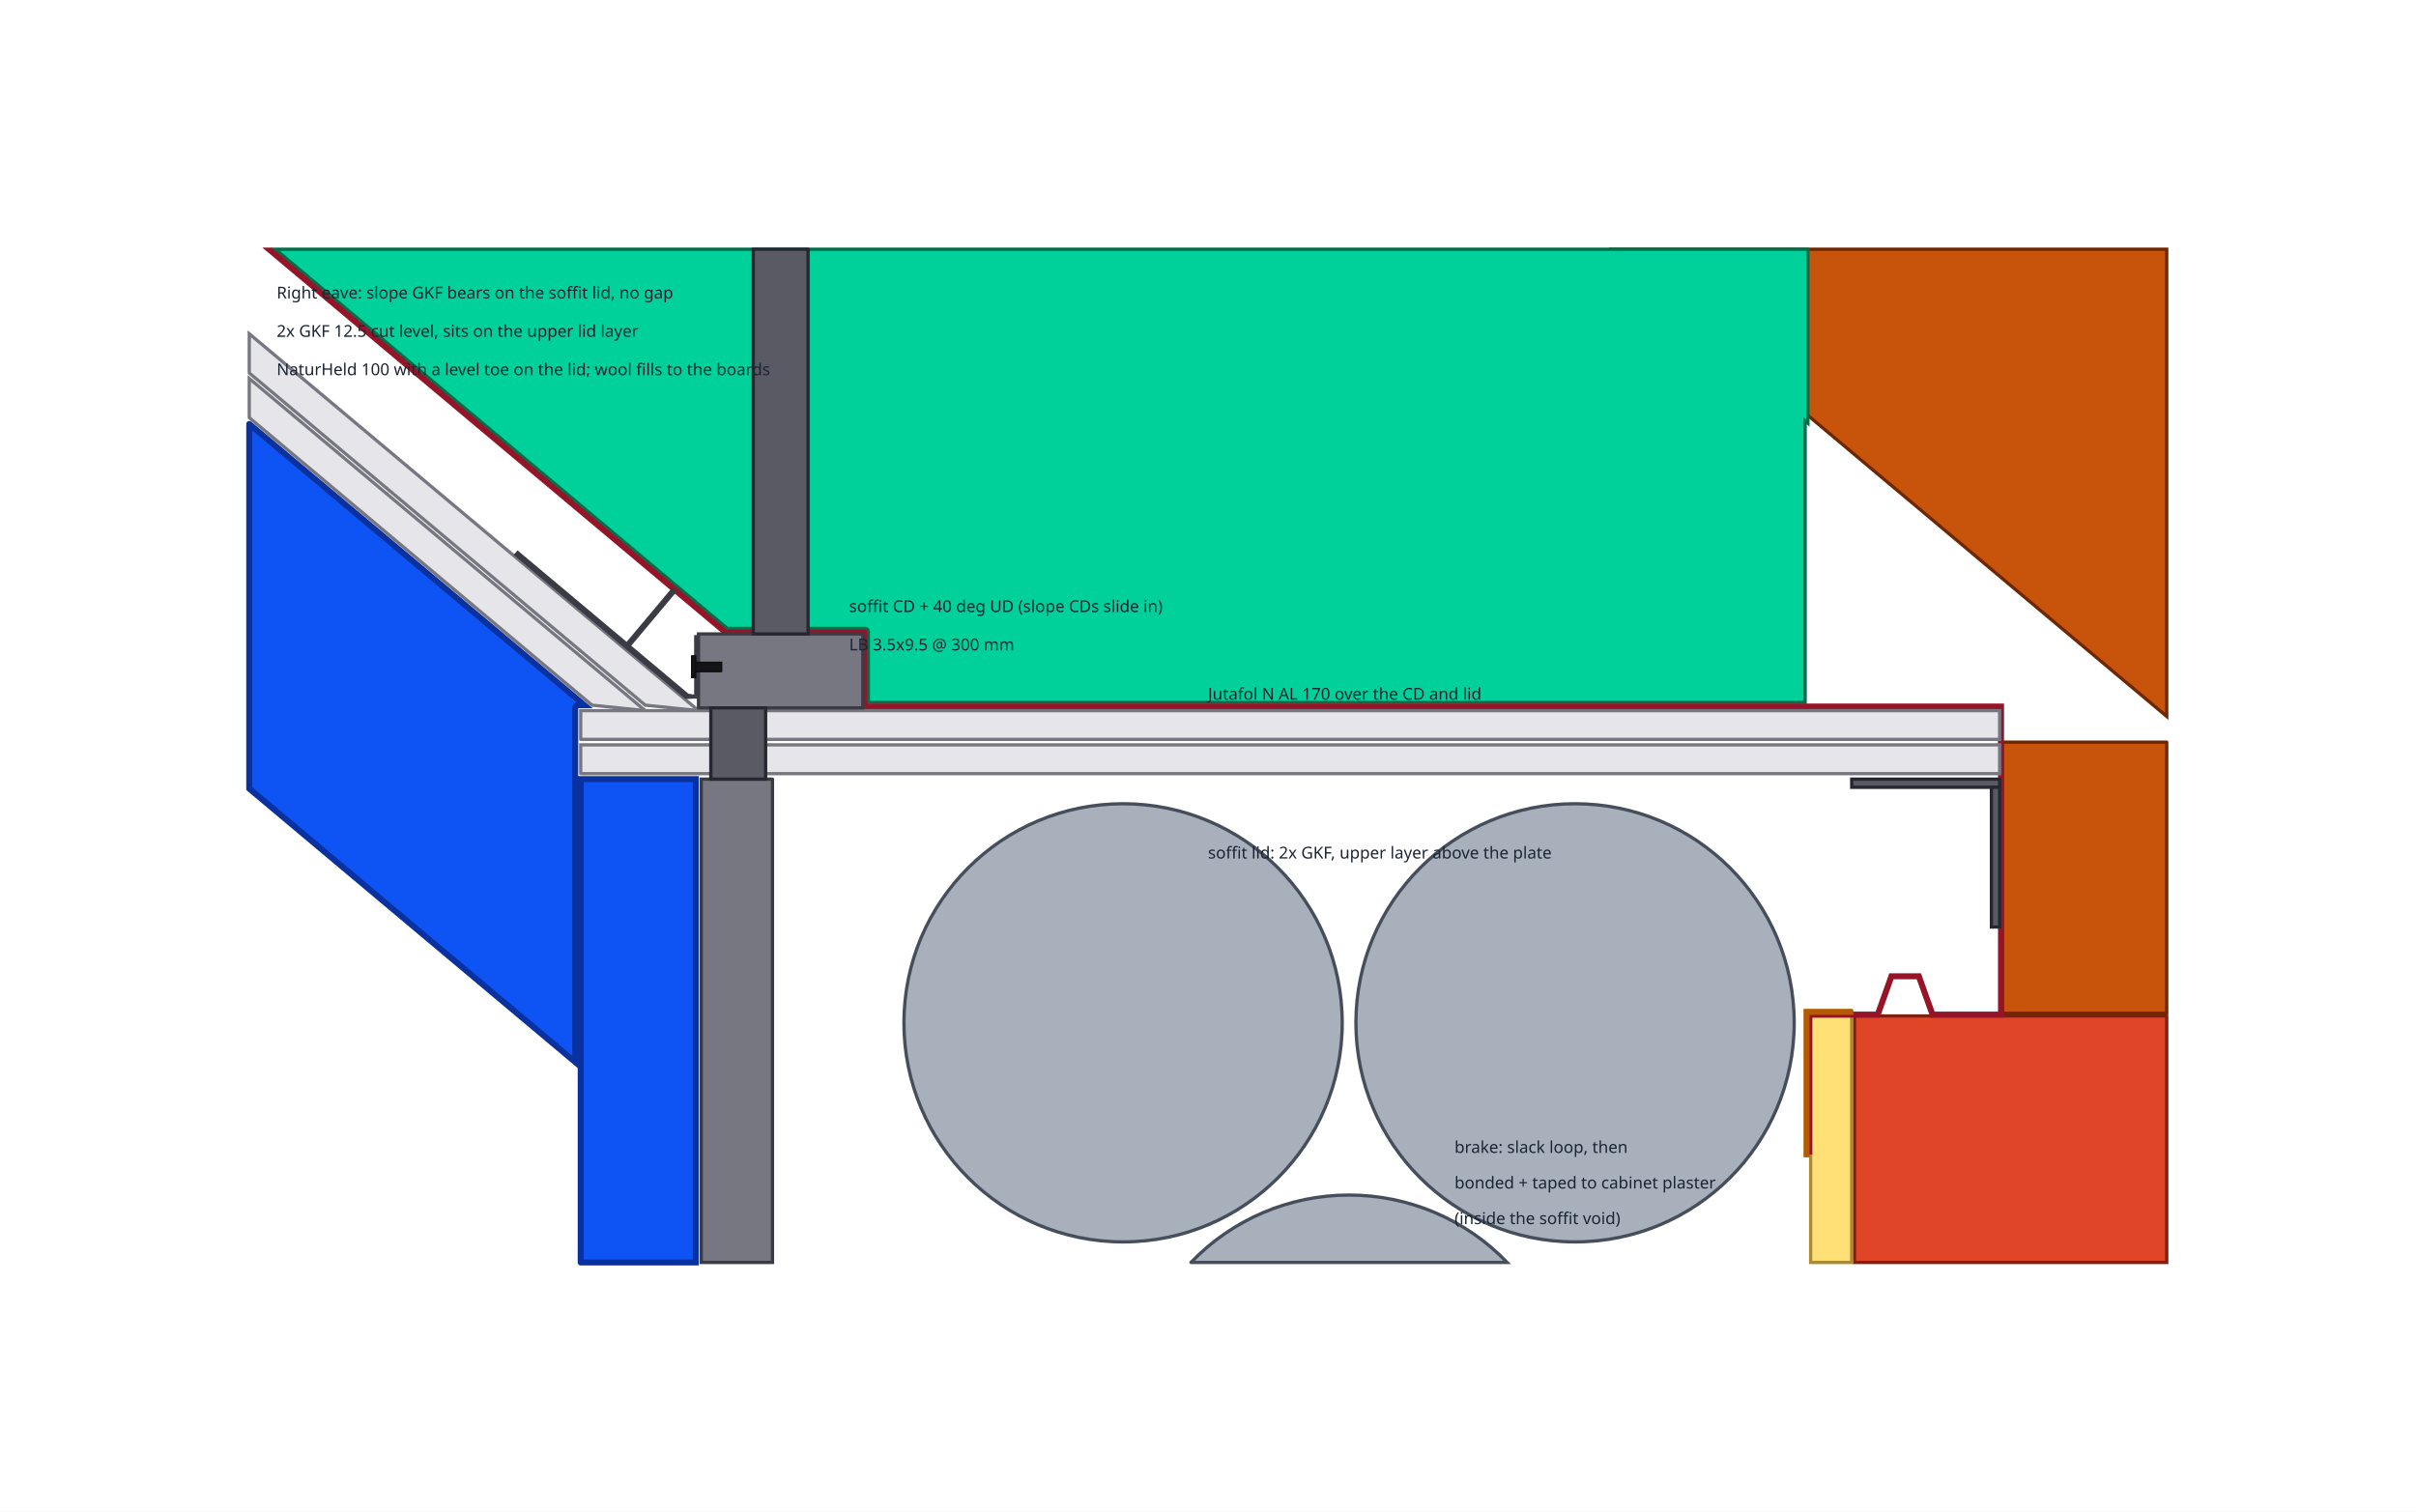
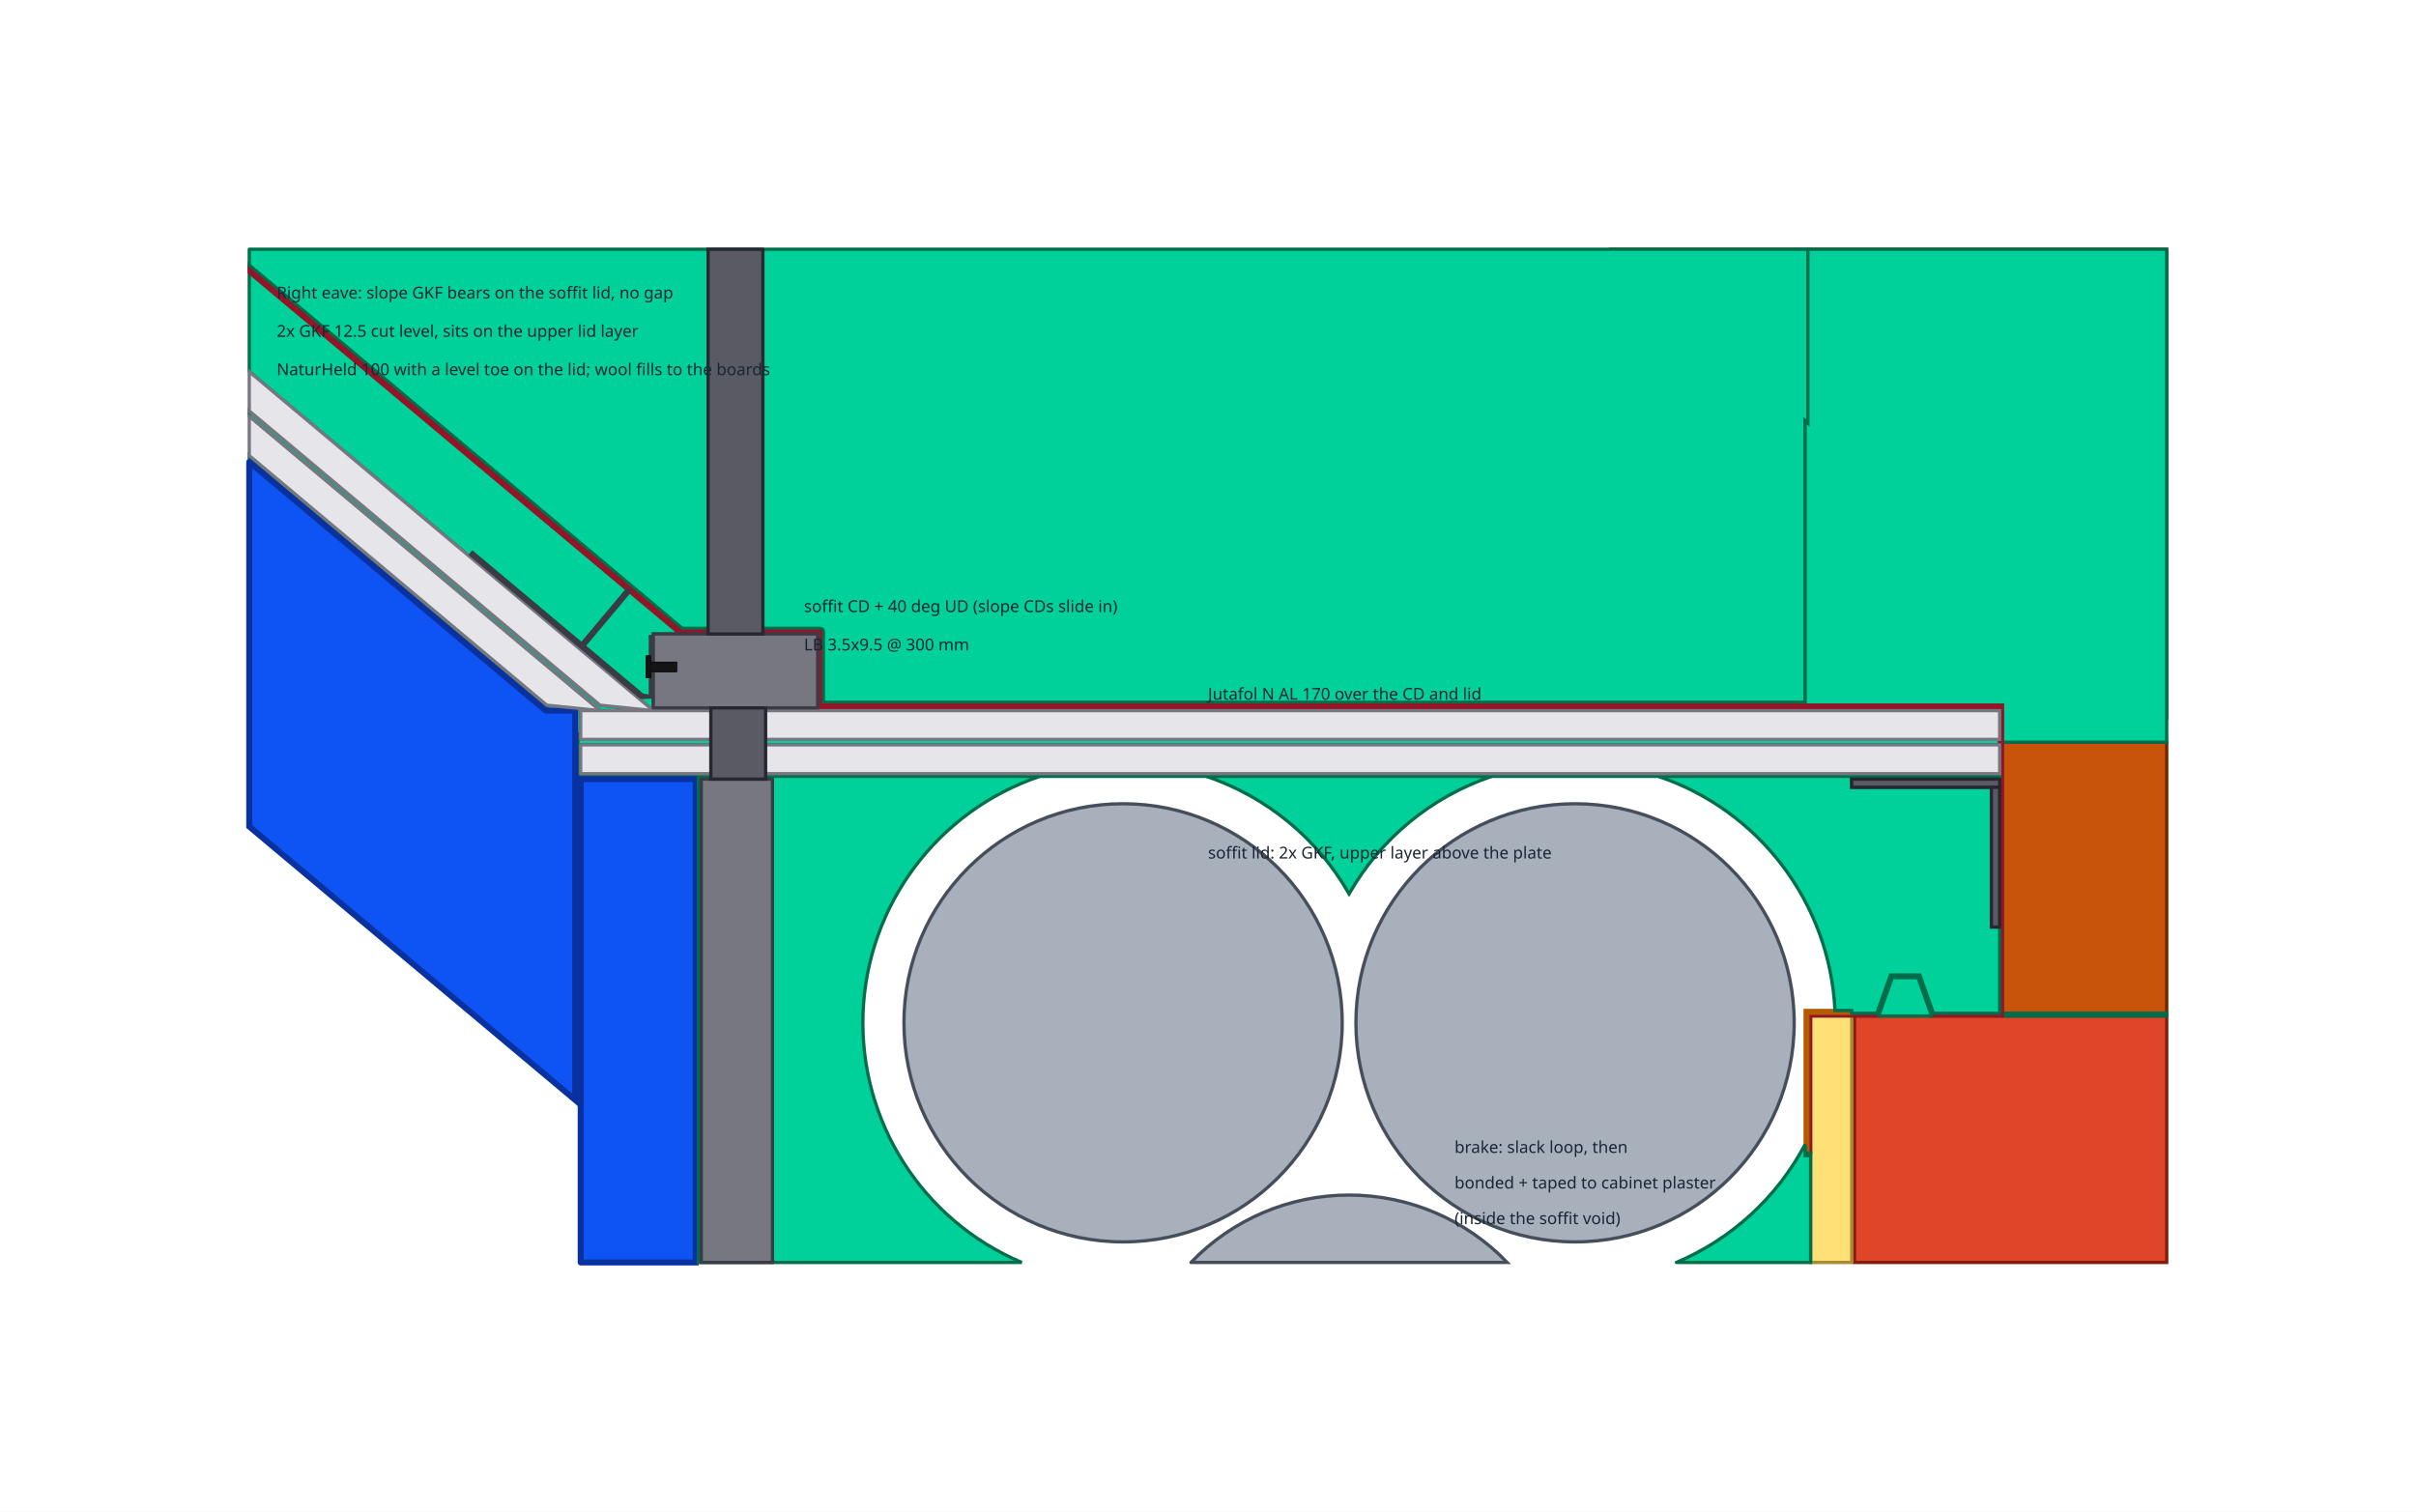
<svg xmlns="http://www.w3.org/2000/svg" width="882.0mm" height="552.0mm" viewBox="4689.0 -3571.0 882.0 552.0" version="1.1">
  <rect x="4689.0" y="-3571.0" width="882.0" height="552.0" fill="#ffffff" />
  <g transform="scale(1,-1)" stroke-linecap="round">
    <g fill="rgb(224,69,39)" stroke="rgb(129,30,14)" stroke-width="1.200" id="masonry">
      <path d="M 5480.0,3200.0 L 5366.0,3200.0 L 5366.0,3110.0 L 5480.0,3110.0 L 5480.0,3200.0" />
    </g>
    <g fill="rgb(255,224,119)" stroke="rgb(170,139,49)" stroke-width="1.200" id="plaster">
      <path d="M 5365.0,3200.0 L 5350.0,3200.0 L 5350.0,3110.0 L 5365.0,3110.0 L 5365.0,3200.0" />
    </g>
    <g fill="rgb(199,84,10)" stroke="rgb(110,39,0)" stroke-width="1.200" id="wall_plate">
      <path d="M 5480.0,3300.0 L 5420.0,3300.0 L 5420.0,3201.0 L 5480.0,3201.0 L 5480.0,3300.0" />
    </g>
    <g fill="rgb(199,84,10)" stroke="rgb(110,39,0)" stroke-width="1.200" id="rafters">
      <path d="M 5276.671,3480.0 L 5480.0,3309.387 L 5480.0,3480.0 L 5276.671,3480.0" />
    </g>
    <g fill="rgb(0,209,154)" stroke="rgb(0,110,74)" stroke-width="1.200" id="plenum_wool">
-       <path d="M 5349.0,3480.0 L 4789.497,3480.0 L 4954.555,3341.5 L 5005.0,3341.5 A 1.0,1.0 180.0 0,0 5006.0,3340.5 L 5006.0,3314.5 L 5348.0,3314.5 L 5348.0,3417.309 L 5349.0,3416.47 L 5349.0,3480.0" />
+       <path d="M 4780.0,3480.0 L 4780.0,3474.124 L 4938.055,3341.5 L 4988.5,3341.5 A 1.0,1.0 180.0 0,0 4989.5,3340.5 L 4989.5,3314.5 L 5348.0,3314.5 L 5348.0,3417.309 L 5349.0,3416.47 L 5349.0,3480.0 L 4780.0,3480.0" />
+       <path d="M 5420.0,3200.0 L 5480.0,3200.0 L 5480.0,3201.0 L 5420.0,3201.0 L 5420.0,3200.0" />
+       <path d="M 5480.0,3480.0 L 5349.0,3480.0 L 5349.0,3416.47 L 5348.0,3417.309 L 5348.0,3314.5 L 4989.5,3314.5 L 4989.5,3340.5 A 1.0,1.0 180.0 0,1 4988.5,3341.5 L 4938.055,3341.5 L 4780.0,3474.124 L 4780.0,3472.819 L 4937.691,3340.5 L 4988.5,3340.5 L 4988.5,3313.5 L 5420.0,3313.5 L 5420.0,3300.0 L 5480.0,3300.0 L 5480.0,3480.0" />
+       <path d="M 4937.327,3339.5 L 4918.81,3355.038 L 4902.097,3335.121 L 4923.547,3317.123 L 4926.5,3316.658 L 4926.5,3338.5 L 4927.5,3338.5 L 4927.5,3339.5 L 4937.327,3339.5" />
+       <path d="M 4780.0,3435.267 L 4927.5,3311.5 L 5419.0,3311.5 L 5419.0,3312.5 L 4927.5,3312.5 L 4927.5,3316.5 L 4926.5,3316.5 L 4922.904,3316.357 L 4860.854,3368.423 L 4861.497,3369.189 L 4901.331,3335.764 L 4918.044,3355.681 L 4780.0,3471.513 L 4780.0,3435.267" />
+       <path d="M 4899.0,3303.779 L 4900.0,3302.94 L 4900.0,3287.5 L 5419.0,3287.5 L 5419.0,3288.5 L 4901.0,3288.5 L 4901.0,3299.0 L 5419.0,3299.0 L 5419.0,3301.0 L 4901.0,3301.0 L 4901.0,3311.5 L 4908.053,3311.5 L 4888.607,3313.5 L 4780.0,3404.632 L 4780.0,3403.632 L 4889.799,3311.5 L 4899.0,3311.5 L 4899.0,3303.779" />
+       <path d="M 4780.0,3418.95 L 4908.053,3311.5 L 4927.5,3311.5 L 4908.053,3313.5 L 4780.0,3420.95 L 4780.0,3418.95" />
    </g>
    <g fill="rgb(14,84,244)" stroke="rgb(10,49,160)" stroke-width="2.200" id="slope_naturheld_140">
-       <path d="M 4780.0,3416.172 L 4780.0,3283.02 L 4899.0,3183.167 L 4899.0,3312.5 A 1.0,1.0 -90.0 0,0 4900.0,3313.5 L 4902.359,3313.5 L 4780.0,3416.172" />
+       <path d="M 4780.0,3402.327 L 4780.0,3269.175 L 4899.0,3169.322 L 4899.0,3311.5 L 4888.607,3311.5 A 1.0,1.0 0.0 0,0 4887.964,3311.734 L 4780.0,3402.327" />
    </g>
    <g fill="rgb(230,230,234)" stroke="rgb(119,119,129)" stroke-width="1.200" id="slope_gkf">
-       <path d="M 4780.0,3418.477 L 4905.107,3313.5 L 4924.553,3311.5 L 4780.0,3432.795 L 4780.0,3418.477" />
-       <path d="M 4780.0,3434.795 L 4924.553,3313.5 L 4944.0,3311.5 L 4780.0,3449.112 L 4780.0,3434.795" />
+       <path d="M 4780.0,3404.632 L 4888.607,3313.5 L 4908.053,3311.5 L 4780.0,3418.95 L 4780.0,3404.632" />
+       <path d="M 4780.0,3420.95 L 4908.053,3313.5 L 4927.5,3311.5 L 4780.0,3435.267 L 4780.0,3420.95" />
    </g>
    <g fill="rgb(224,34,59)" stroke="rgb(150,20,39)" stroke-width="1.200" id="slope_foil">
-       <path d="M 4954.191,3340.5 L 4787.942,3480.0 L 4786.386,3480.0 L 4953.827,3339.5 L 5004.0,3339.5 L 5004.0,3312.5 L 5419.0,3312.5 L 5419.0,3201.0 L 5394.852,3201.0 L 5389.852,3215.0 L 5379.148,3215.0 L 5374.148,3201.0 L 5349.0,3201.0 L 5349.0,3150.0 L 5350.0,3150.0 L 5350.0,3200.0 L 5374.852,3200.0 L 5379.852,3214.0 L 5389.148,3214.0 L 5394.148,3200.0 L 5420.0,3200.0 L 5420.0,3313.5 L 5005.0,3313.5 L 5005.0,3340.5 L 4954.191,3340.5" />
+       <path d="M 4937.691,3340.5 L 4780.0,3472.819 L 4780.0,3471.513 L 4937.327,3339.5 L 4987.5,3339.5 L 4987.5,3312.5 L 5419.0,3312.5 L 5419.0,3201.0 L 5394.852,3201.0 L 5389.852,3215.0 L 5379.148,3215.0 L 5374.148,3201.0 L 5349.0,3201.0 L 5349.0,3150.0 L 5350.0,3150.0 L 5350.0,3200.0 L 5374.852,3200.0 L 5379.852,3214.0 L 5389.148,3214.0 L 5394.148,3200.0 L 5420.0,3200.0 L 5420.0,3313.5 L 4988.5,3313.5 L 4988.5,3340.5 L 4937.691,3340.5" />
    </g>
    <g fill="rgb(255,139,0)" stroke="rgb(180,90,0)" stroke-width="1.200" id="vapour_brake_tape">
      <path d="M 5365.0,3202.0 L 5348.0,3202.0 L 5348.0,3149.0 L 5349.0,3149.0 L 5349.0,3201.0 L 5365.0,3201.0 L 5365.0,3202.0" />
    </g>
    <g fill="rgb(14,84,244)" stroke="rgb(10,49,160)" stroke-width="2.200" id="soffit_naturheld_140">
      <path d="M 4901.0,3110.0 L 4943.0,3110.0 L 4943.0,3286.5 L 4901.0,3286.5 L 4901.0,3110.0" />
    </g>
+     <g fill="rgb(0,209,154)" stroke="rgb(0,110,74)" stroke-width="1.200" id="soffit_mineral_wool">
+       <path d="M 4944.0,3287.5 L 4944.0,3110.0 L 5062.003,3110.0 A 95.0,95.0 0.0 0,0 5068.586,3287.5 L 4944.0,3287.5" />
+       <path d="M 5300.997,3110.0 L 5350.0,3110.0 L 5350.0,3150.0 L 5349.0,3150.0 L 5349.0,3149.0 L 5348.0,3149.0 L 5348.0,3153.127 A 95.0,95.0 0.0 0,0 5300.997,3110.0" />
+       <path d="M 5233.586,3287.5 L 5129.414,3287.5 A 95.0,95.0 0.0 0,0 5181.5,3244.604 A 95.0,95.0 0.0 0,0 5233.586,3287.5" />
+       <path d="M 5419.0,3286.5 L 5419.0,3287.5 L 5294.414,3287.5 A 95.0,95.0 0.0 0,0 5358.893,3202.0 L 5365.0,3202.0 L 5365.0,3201.0 L 5374.148,3201.0 L 5379.148,3215.0 L 5389.852,3215.0 L 5394.852,3201.0 L 5419.0,3201.0 L 5419.0,3232.5 L 5416.0,3232.5 L 5416.0,3283.5 L 5365.0,3283.5 L 5365.0,3286.5 L 5419.0,3286.5" />
+       <path d="M 5374.852,3200.0 L 5394.148,3200.0 L 5389.148,3214.0 L 5379.852,3214.0 L 5374.852,3200.0" />
+     </g>
    <g fill="rgb(119,119,129)" stroke="rgb(59,59,69)" stroke-width="1.200" id="soffit_ud">
-       <path d="M 4943.0,3316.5 L 4944.0,3316.5 L 4944.0,3338.5 L 4943.0,3338.5 L 4943.0,3316.658 L 4940.047,3317.123 L 4918.597,3335.121 L 4935.31,3355.038 L 4934.544,3355.681 L 4917.831,3335.764 L 4877.997,3369.189 L 4877.354,3368.423 L 4939.404,3316.357 L 4943.0,3316.5" />
+       <path d="M 4926.5,3316.5 L 4927.5,3316.5 L 4927.5,3338.5 L 4926.5,3338.5 L 4926.5,3316.658 L 4923.547,3317.123 L 4902.097,3335.121 L 4918.81,3355.038 L 4918.044,3355.681 L 4901.331,3335.764 L 4861.497,3369.189 L 4860.854,3368.423 L 4922.904,3316.357 L 4926.5,3316.5" />
    </g>
    <g fill="rgb(230,230,234)" stroke="rgb(119,119,129)" stroke-width="1.200" id="soffit_gkf">
      <path d="M 4901.0,3288.5 L 5419.0,3288.5 L 5419.0,3299.0 L 4901.0,3299.0 L 4901.0,3288.5" />
      <path d="M 4901.0,3301.0 L 5419.0,3301.0 L 5419.0,3311.5 L 4901.0,3311.5 L 4901.0,3301.0" />
    </g>
    <g fill="rgb(119,119,129)" stroke="rgb(59,59,69)" stroke-width="1.200" id="soffit_cd">
      <path d="M 4971.0,3286.5 L 4945.0,3286.5 L 4945.0,3110.0 L 4971.0,3110.0 L 4971.0,3286.5" />
-       <path d="M 4944.0,3312.5 L 5004.0,3312.5 L 5004.0,3339.5 L 4944.0,3339.5 L 4944.0,3312.5" />
+       <path d="M 4927.5,3312.5 L 4987.5,3312.5 L 4987.5,3339.5 L 4927.5,3339.5 L 4927.5,3312.5" />
    </g>
    <g fill="rgb(20,20,23)" stroke="rgb(10,10,11)" stroke-width="0.200" id="joint_screw">
-       <path d="M 4941.4,3323.5 L 4943.0,3323.5 L 4943.0,3331.5 L 4941.4,3331.5 L 4941.4,3323.5" />
-       <path d="M 4943.0,3325.75 L 4952.5,3325.75 L 4952.5,3329.25 L 4943.0,3329.25 L 4943.0,3325.75" />
-       <path d="M 4941.4,3323.5 L 4943.0,3323.5 L 4943.0,3331.5 L 4941.4,3331.5 L 4941.4,3323.5" />
-       <path d="M 4943.0,3325.75 L 4952.5,3325.75 L 4952.5,3329.25 L 4943.0,3329.25 L 4943.0,3325.75" />
-       <path d="M 4941.4,3323.5 L 4943.0,3323.5 L 4943.0,3331.5 L 4941.4,3331.5 L 4941.4,3323.5" />
-       <path d="M 4943.0,3325.75 L 4952.5,3325.75 L 4952.5,3329.25 L 4943.0,3329.25 L 4943.0,3325.75" />
+       <path d="M 4924.9,3323.5 L 4926.5,3323.5 L 4926.5,3331.5 L 4924.9,3331.5 L 4924.9,3323.5" />
+       <path d="M 4926.5,3325.75 L 4936.0,3325.75 L 4936.0,3329.25 L 4926.5,3329.25 L 4926.5,3325.75" />
+       <path d="M 4924.9,3323.5 L 4926.5,3323.5 L 4926.5,3331.5 L 4924.9,3331.5 L 4924.9,3323.5" />
+       <path d="M 4926.5,3325.75 L 4936.0,3325.75 L 4936.0,3329.25 L 4926.5,3329.25 L 4926.5,3325.75" />
+       <path d="M 4924.9,3323.5 L 4926.5,3323.5 L 4926.5,3331.5 L 4924.9,3331.5 L 4924.9,3323.5" />
+       <path d="M 4926.5,3325.75 L 4936.0,3325.75 L 4936.0,3329.25 L 4926.5,3329.25 L 4926.5,3325.75" />
    </g>
    <g fill="rgb(90,90,100)" stroke="rgb(39,39,49)" stroke-width="1.200" id="soffit_nonius">
-       <path d="M 4984.0,3480.0 L 4964.0,3480.0 L 4964.0,3339.5 L 4984.0,3339.5 L 4984.0,3480.0" />
+       <path d="M 4967.5,3480.0 L 4947.5,3480.0 L 4947.5,3339.5 L 4967.5,3339.5 L 4967.5,3480.0" />
      <path d="M 4968.5,3312.5 L 4948.5,3312.5 L 4948.5,3286.5 L 4968.5,3286.5 L 4968.5,3312.5" />
      <path d="M 5419.0,3286.5 L 5365.0,3286.5 L 5365.0,3283.5 L 5419.0,3283.5 L 5419.0,3286.5" />
      <path d="M 5419.0,3283.5 L 5416.0,3283.5 L 5416.0,3232.5 L 5419.0,3232.5 L 5419.0,3283.5" />
    </g>
    <g fill="rgb(167,176,187)" stroke="rgb(69,78,90)" stroke-width="1.200" id="soffit_duct">
      <circle cx="5264.0" cy="3197.5" r="80.0" />
      <circle cx="5099.0" cy="3197.5" r="80.0" />
      <path d="M 5123.781,3110.0 L 5239.219,3110.0 A 80.0,80.0 0.0 0,1 5123.781,3110.0" />
    </g>
  </g>
  <g font-family="sans-serif" font-size="6.0" fill="#1a2433">
    <text x="4790.0" y="-3462.0">Right eave: slope GKF bears on the soffit lid, no gap</text>
    <text x="4790.0" y="-3448.0">2x GKF 12.5 cut level, sits on the upper lid layer</text>
    <text x="4790.0" y="-3434.0">NaturHeld 100 with a level toe on the lid; wool fills to the boards</text>
-     <text x="4999.0" y="-3347.5">soffit CD + 40 deg UD (slope CDs slide in)</text>
-     <text x="4999.0" y="-3333.5">LB 3.5x9.5 @ 300 mm</text>
+     <text x="4982.5" y="-3347.5">soffit CD + 40 deg UD (slope CDs slide in)</text>
+     <text x="4982.5" y="-3333.5">LB 3.5x9.5 @ 300 mm</text>
    <text x="5130.0" y="-3315.5">Jutafol N AL 170 over the CD and lid</text>
    <text x="5130.0" y="-3257.5">soffit lid: 2x GKF, upper layer above the plate</text>
    <text x="5220.0" y="-3150.0">brake: slack loop, then</text>
    <text x="5220.0" y="-3137.0">bonded + taped to cabinet plaster</text>
    <text x="5220.0" y="-3124.0">(inside the soffit void)</text>
  </g>
</svg>
